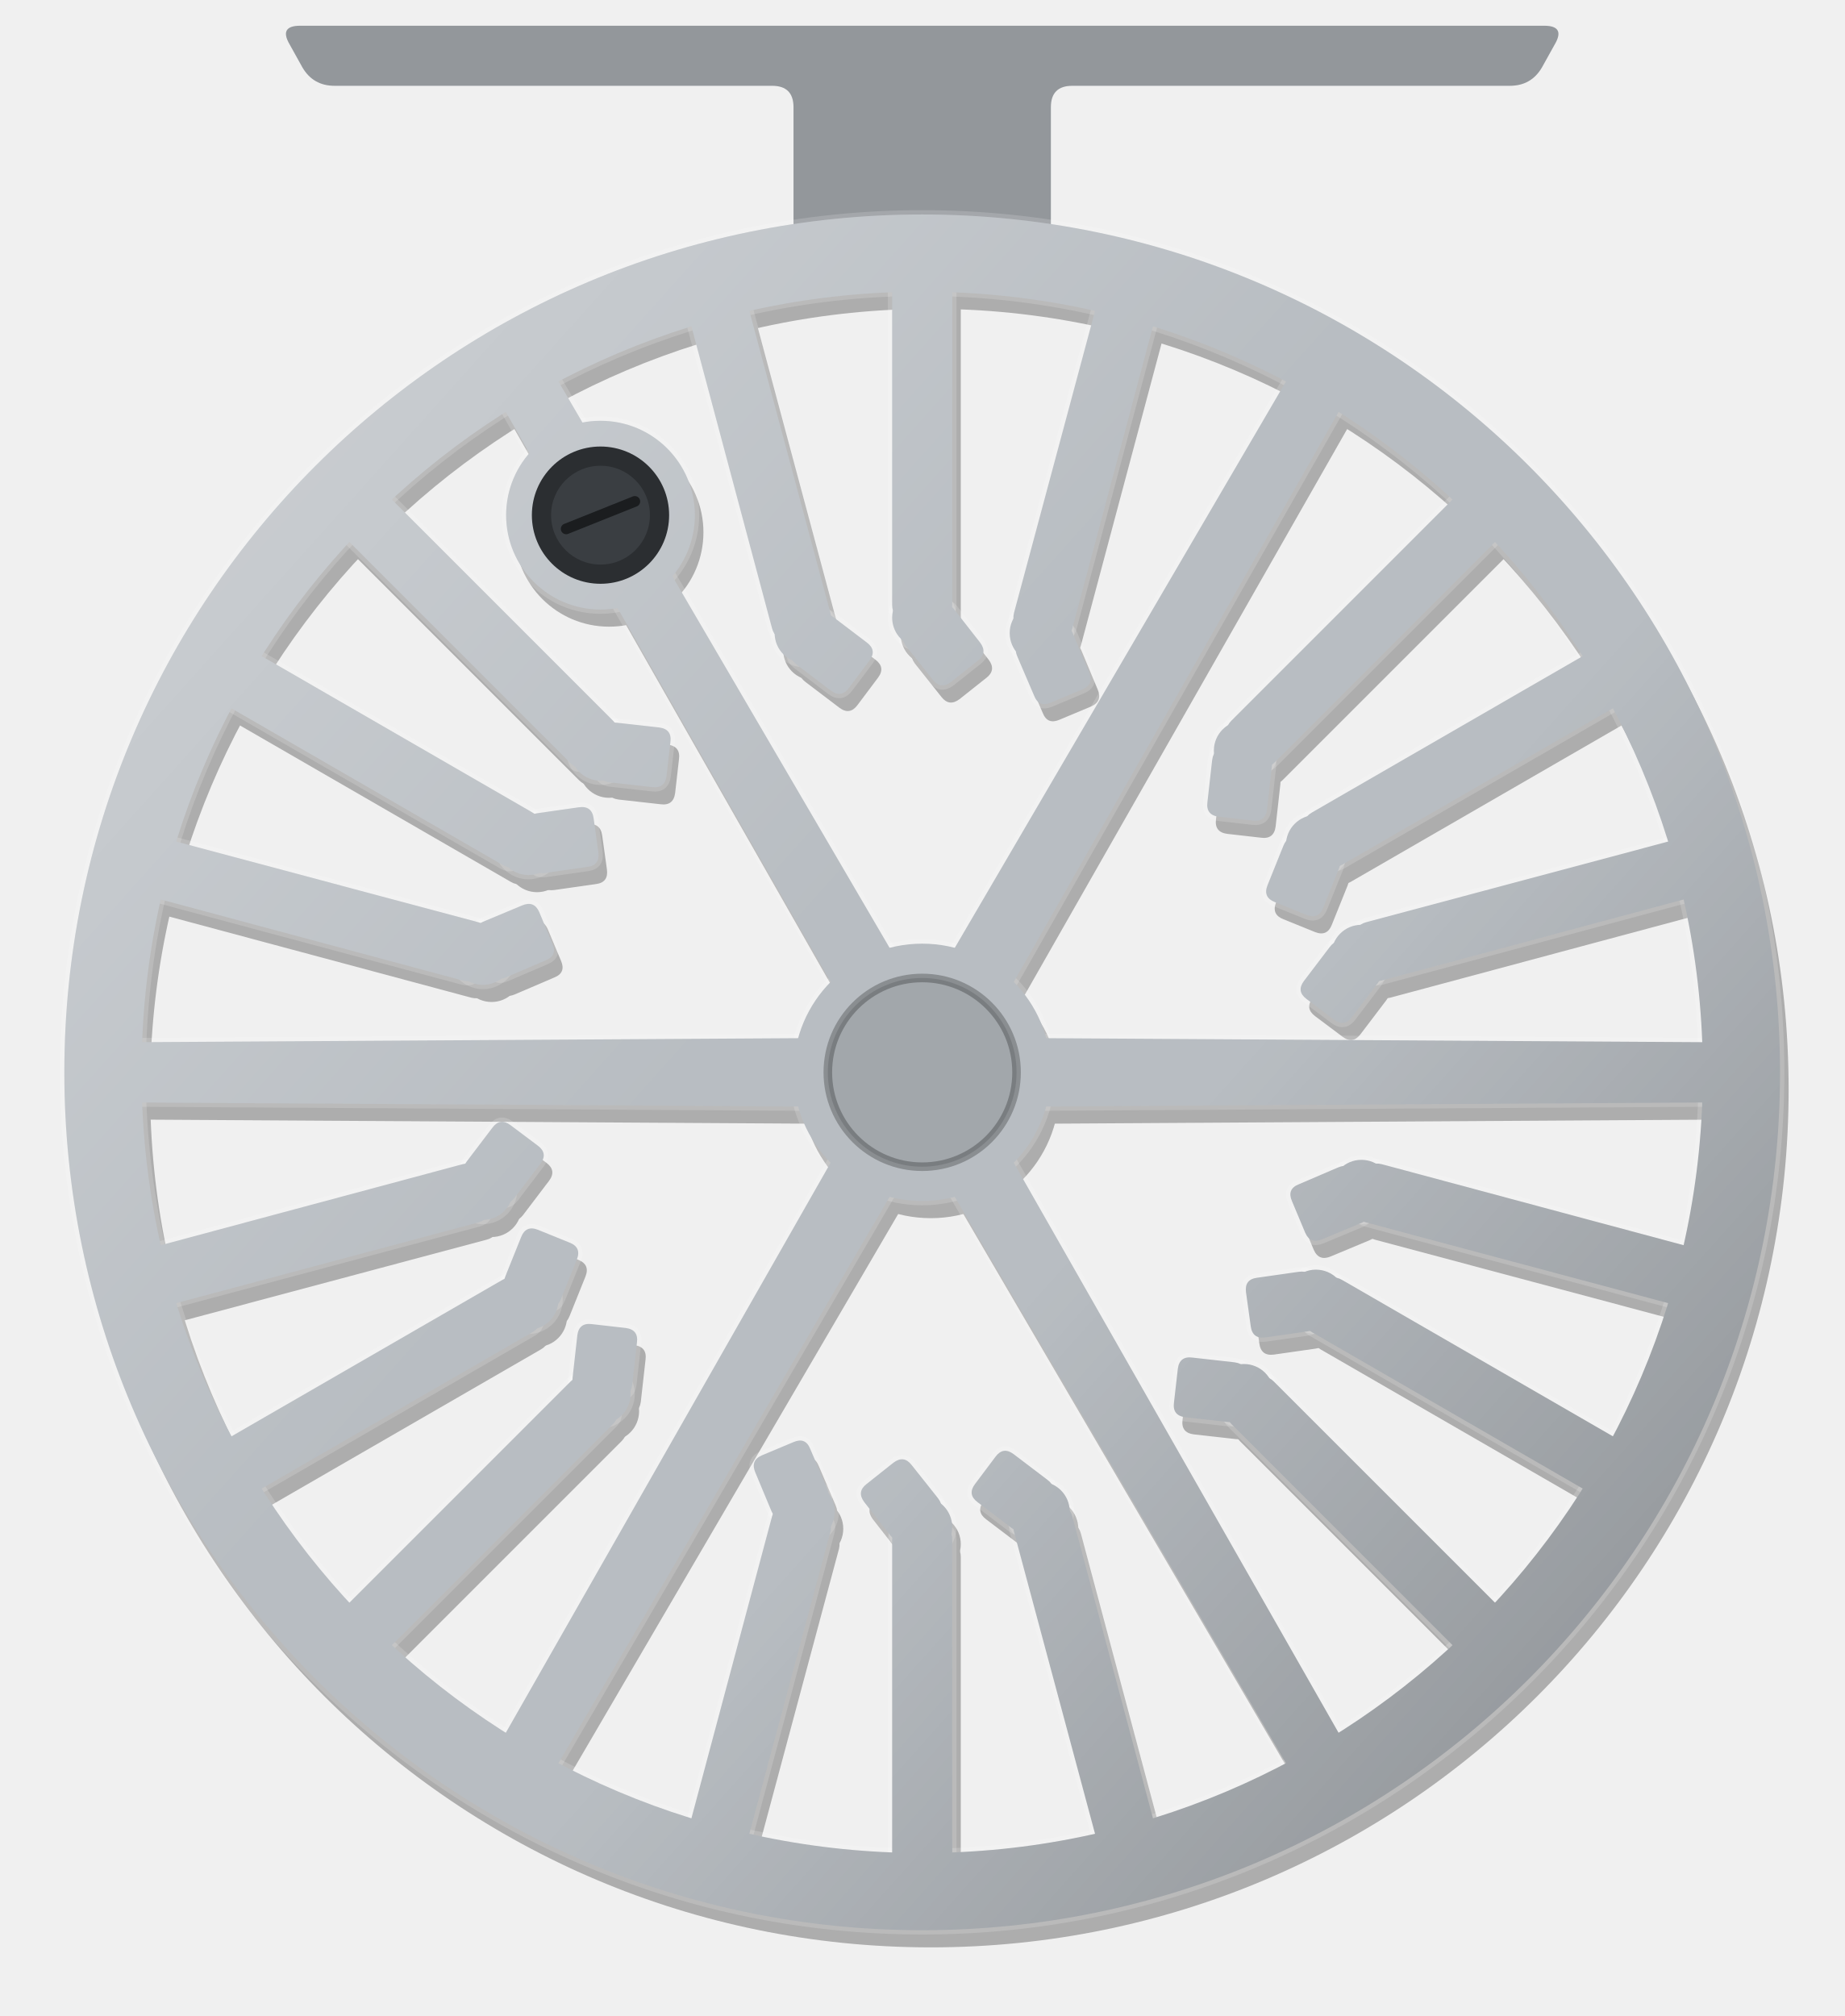
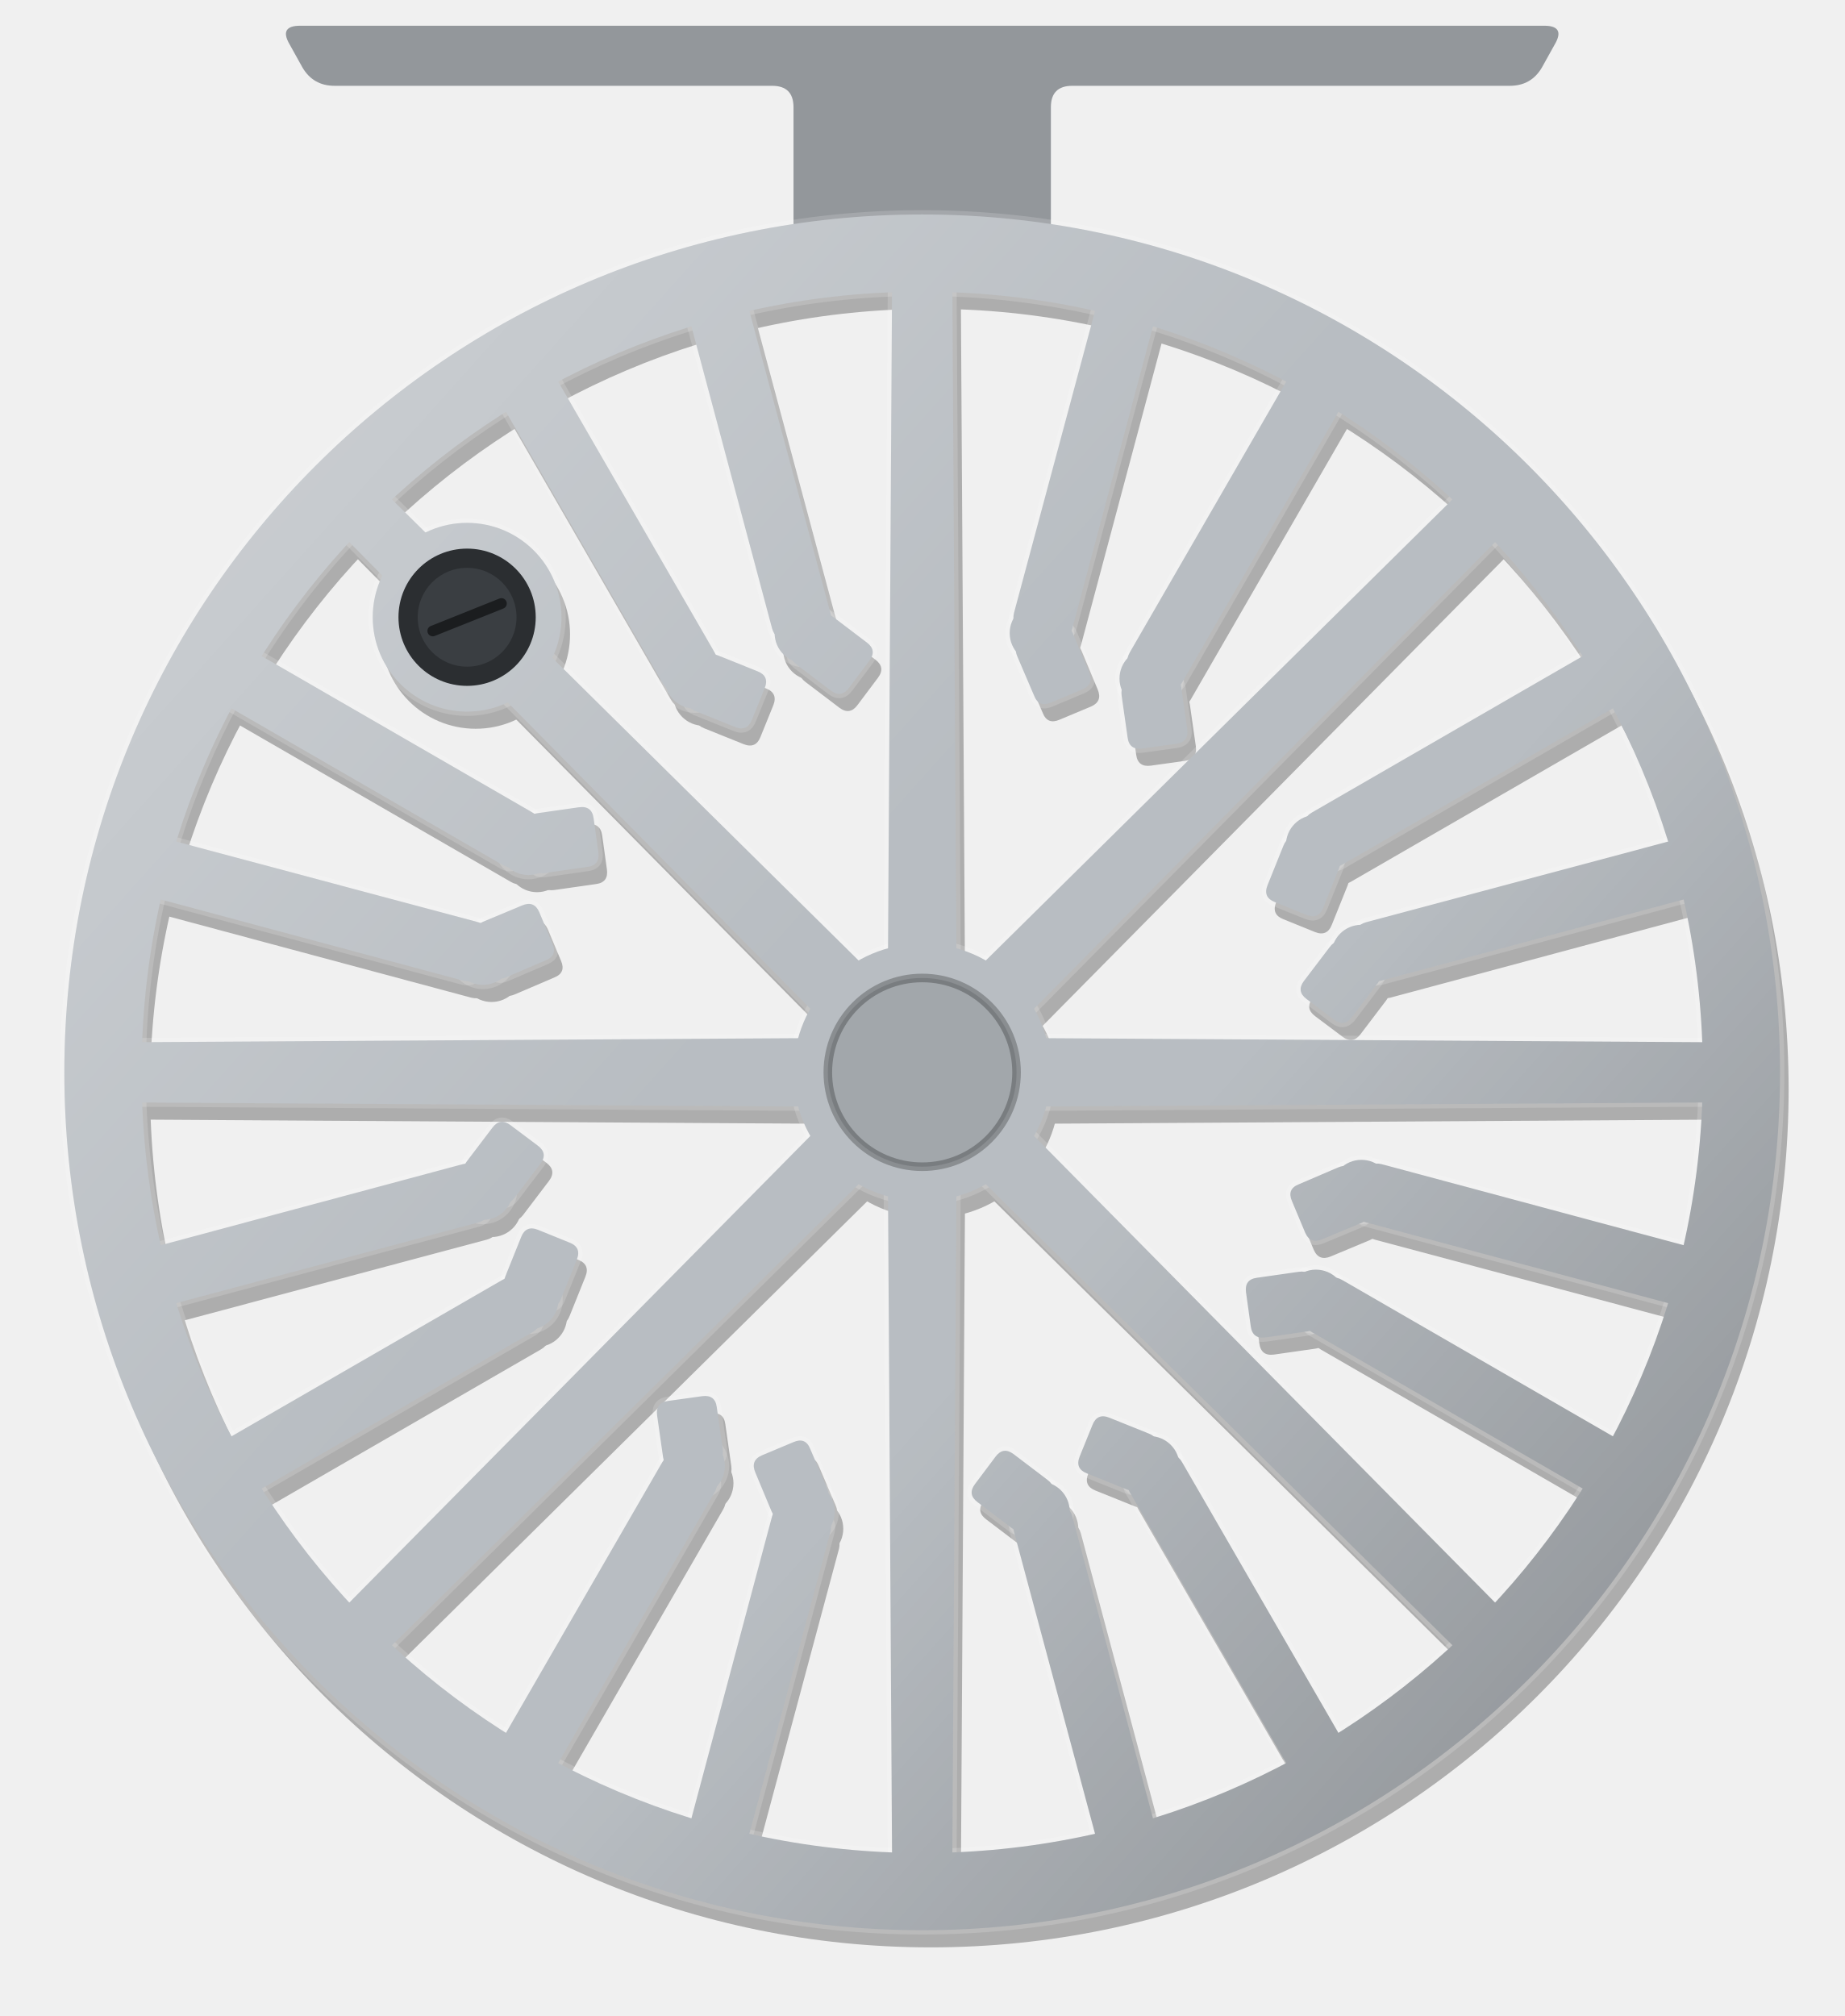
<svg xmlns="http://www.w3.org/2000/svg" viewBox="-215 -250 430 470" color="#b8bdc2">
  <defs>
    <linearGradient id="sheen" x1="0" y1="0" x2="1" y2="1">
      <stop offset="0" stop-color="#fff" stop-opacity=".4" />
      <stop offset=".45" stop-color="#fff" stop-opacity="0" />
      <stop offset=".6" stop-color="#000" stop-opacity="0" />
      <stop offset="1" stop-color="#000" stop-opacity=".3" />
    </linearGradient>
    <g id="back" fill-rule="evenodd">
      <path d="M-147.5 -239.7Q-150 -244 -145 -244L145 -244Q150 -244 147.5 -239.7L144.5 -234.3Q142 -230 137 -230L35 -230Q30 -230 30 -225L30 -191Q30 -186 25 -186L-25 -186Q-30 -186 -30 -191L-30 -225Q-30 -230 -35 -230L-137 -230Q-142 -230 -144.5 -234.3Z" />
    </g>
    <g id="body" fill-rule="evenodd">
      <path d="M-200 0a200 200 0 1 0 400 0a200 200 0 1 0 -400 0ZM-182 0a182 182 0 1 0 364 0a182 182 0 1 0 -364 0Z" />
      <path d="M182.6 44.8Q183.4 41.9 180.5 41.1L107.1 21.4Q104.2 20.7 103.4 23.6L101.4 31.3Q100.6 34.2 103.5 35L176.9 54.6Q179.8 55.4 180.6 52.5Z" />
      <path d="M100.8 23.8Q99.6 21 96.9 22.2L87.8 26.1Q85 27.2 86.2 30L89.3 37.4Q90.5 40.1 93.3 38.9L102.4 35.1Q105.1 33.9 104 31.1Z" />
      <path d="M95.4 27.4a7 7 0 1 0 14 0a7 7 0 1 0 -14 0Z" />
      <path d="M164.8 90.5Q166.3 87.9 163.7 86.4L97.9 48.4Q95.3 46.9 93.8 49.5L89.8 56.5Q88.3 59.1 90.9 60.6L156.7 98.6Q159.3 100.1 160.8 97.5Z" />
      <path d="M91.2 49Q90.8 46.1 87.8 46.5L78 47.9Q75.1 48.3 75.5 51.3L76.6 59.2Q77 62.2 80 61.8L89.8 60.4Q92.8 59.9 92.4 57Z" />
      <path d="M84.8 53a7 7 0 1 0 14 0a7 7 0 1 0 -14 0Z" />
-       <path d="M135.8 130.1Q137.9 128 135.8 125.9L82 72.1Q79.9 70 77.8 72.1L72.1 77.8Q70 79.9 72.1 82L125.9 135.8Q128 137.9 130.1 135.8Z" />
-       <path d="M75.4 71Q75.8 68 72.8 67.6L63 66.5Q60 66.1 59.6 69.1L58.7 77Q58.3 80 61.3 80.4L71.1 81.5Q74.1 81.9 74.5 78.9Z" />
-       <path d="M68 75a7 7 0 1 0 14 0a7 7 0 1 0 -14 0Z" />
+       <path d="M97.5 160.8Q100.1 159.3 98.6 156.7L60.6 90.9Q59.1 88.3 56.5 89.8L49.5 93.8Q46.9 95.3 48.4 97.9L86.4 163.7Q87.9 166.3 90.5 164.8Z" />
+       <path d="M54.5 88.1Q55.6 85.3 52.8 84.2L43.6 80.5Q40.8 79.4 39.7 82.2L36.7 89.6Q35.6 92.4 38.4 93.5L47.6 97.2Q50.4 98.3 51.5 95.5Z" />
+       <path d="M46 91.8a7 7 0 1 0 14 0a7 7 0 1 0 -14 0Z" />
      <path d="M52.5 180.6Q55.4 179.8 54.6 176.9L35 103.5Q34.2 100.6 31.3 101.4L23.6 103.4Q20.7 104.2 21.4 107.1L41.1 180.5Q41.9 183.4 44.8 182.6Z" />
      <path d="M29.8 99.2Q31.6 96.8 29.2 95L21.3 89Q18.9 87.2 17.1 89.6L12.3 96Q10.5 98.4 12.9 100.2L20.8 106.2Q23.2 108 25 105.6Z" />
      <path d="M20.4 102.4a7 7 0 1 0 14 0a7 7 0 1 0 -14 0Z" />
-       <path d="M4 188Q7 188 7 185L7 109Q7 106 4 106L-4 106Q-7 106 -7 109L-7 185Q-7 188 -4 188Z" />
-       <path d="M3.1 103.5Q5.5 101.7 3.7 99.3L-2.5 91.5Q-4.3 89.2 -6.7 91L-13 96Q-15.3 97.8 -13.5 100.2L-7.4 108Q-5.5 110.3 -3.1 108.5Z" />
-       <path d="M-7 106a7 7 0 1 0 14 0a7 7 0 1 0 -14 0Z" />
      <path d="M-44.8 182.6Q-41.9 183.4 -41.1 180.5L-21.4 107.1Q-20.7 104.2 -23.6 103.4L-31.3 101.4Q-34.2 100.6 -35 103.5L-54.6 176.9Q-55.4 179.8 -52.5 180.6Z" />
      <path d="M-23.8 100.8Q-21 99.6 -22.2 96.9L-26.1 87.8Q-27.2 85 -30 86.2L-37.4 89.3Q-40.1 90.5 -38.9 93.3L-35.1 102.4Q-33.9 105.1 -31.1 104Z" />
      <path d="M-34.4 102.4a7 7 0 1 0 14 0a7 7 0 1 0 -14 0Z" />
-       <path d="M-130.1 135.8Q-128 137.9 -125.9 135.8L-72.1 82Q-70 79.9 -72.1 77.8L-77.8 72.1Q-79.9 70 -82 72.1L-135.8 125.9Q-137.9 128 -135.8 130.1Z" />
-       <path d="M-71 75.4Q-68 75.8 -67.6 72.8L-66.5 63Q-66.1 60 -69.1 59.6L-77 58.7Q-80 58.3 -80.4 61.3L-81.5 71.1Q-81.9 74.1 -78.9 74.5Z" />
-       <path d="M-82 75a7 7 0 1 0 14 0a7 7 0 1 0 -14 0Z" />
+       <path d="M-90.5 164.8Q-87.9 166.3 -86.4 163.7L-48.4 97.9Q-46.9 95.3 -49.5 93.8L-56.5 89.8Q-59.1 88.3 -60.6 90.9L-98.6 156.7Q-100.1 159.3 -97.5 160.8Z" />
+       <path d="M-49 91.2Q-46.1 90.8 -46.5 87.8L-47.9 78Q-48.3 75.1 -51.3 75.5L-59.2 76.6Q-62.2 77 -61.8 80L-60.4 89.8Q-59.9 92.8 -57 92.4Z" />
+       <path d="M-60 91.8a7 7 0 1 0 14 0a7 7 0 1 0 -14 0Z" />
      <path d="M-160.8 97.5Q-159.3 100.1 -156.7 98.6L-90.9 60.6Q-88.3 59.1 -89.8 56.5L-93.8 49.5Q-95.3 46.9 -97.9 48.4L-163.7 86.4Q-166.3 87.9 -164.8 90.5Z" />
      <path d="M-88.1 54.5Q-85.3 55.6 -84.2 52.8L-80.5 43.6Q-79.4 40.8 -82.2 39.7L-89.6 36.7Q-92.4 35.6 -93.5 38.4L-97.2 47.6Q-98.3 50.4 -95.5 51.5Z" />
      <path d="M-98.8 53a7 7 0 1 0 14 0a7 7 0 1 0 -14 0Z" />
      <path d="M-180.6 52.5Q-179.8 55.4 -176.9 54.6L-103.5 35Q-100.6 34.2 -101.4 31.3L-103.4 23.6Q-104.2 20.7 -107.1 21.4L-180.5 41.1Q-183.4 41.9 -182.6 44.8Z" />
      <path d="M-99.2 29.8Q-96.8 31.6 -95 29.2L-89 21.3Q-87.2 18.9 -89.6 17.1L-96 12.3Q-98.4 10.5 -100.2 12.9L-106.2 20.8Q-108 23.2 -105.6 25Z" />
      <path d="M-109.4 27.4a7 7 0 1 0 14 0a7 7 0 1 0 -14 0Z" />
      <path d="M-182.6 -44.8Q-183.4 -41.9 -180.5 -41.1L-107.1 -21.4Q-104.2 -20.7 -103.4 -23.6L-101.4 -31.3Q-100.6 -34.2 -103.5 -35L-176.9 -54.6Q-179.8 -55.4 -180.6 -52.5Z" />
      <path d="M-100.8 -23.8Q-99.6 -21 -96.9 -22.2L-87.8 -26.1Q-85 -27.2 -86.2 -30L-89.3 -37.4Q-90.5 -40.1 -93.3 -38.9L-102.4 -35.1Q-105.1 -33.9 -104 -31.1Z" />
      <path d="M-109.4 -27.4a7 7 0 1 0 14 0a7 7 0 1 0 -14 0Z" />
      <path d="M-164.8 -90.5Q-166.3 -87.9 -163.7 -86.4L-97.9 -48.4Q-95.3 -46.9 -93.8 -49.5L-89.8 -56.5Q-88.3 -59.1 -90.9 -60.6L-156.7 -98.6Q-159.3 -100.1 -160.8 -97.5Z" />
      <path d="M-91.2 -49Q-90.8 -46.1 -87.8 -46.5L-78 -47.9Q-75.1 -48.3 -75.5 -51.3L-76.6 -59.2Q-77 -62.2 -80 -61.8L-89.8 -60.4Q-92.8 -59.9 -92.4 -57Z" />
      <path d="M-98.8 -53a7 7 0 1 0 14 0a7 7 0 1 0 -14 0Z" />
-       <path d="M-135.8 -130.1Q-137.9 -128 -135.8 -125.9L-82 -72.1Q-79.9 -70 -77.8 -72.1L-72.1 -77.8Q-70 -79.9 -72.1 -82L-125.9 -135.8Q-128 -137.9 -130.1 -135.8Z" />
-       <path d="M-75.4 -71Q-75.8 -68 -72.8 -67.6L-63 -66.5Q-60 -66.1 -59.6 -69.1L-58.7 -77Q-58.3 -80 -61.3 -80.4L-71.1 -81.5Q-74.1 -81.9 -74.5 -78.9Z" />
-       <path d="M-82 -75a7 7 0 1 0 14 0a7 7 0 1 0 -14 0Z" />
+       <path d="M-97.5 -160.8Q-100.1 -159.3 -98.6 -156.7L-60.6 -90.9Q-59.1 -88.3 -56.5 -89.8L-49.5 -93.8Q-46.9 -95.3 -48.4 -97.9L-86.4 -163.7Q-87.9 -166.3 -90.5 -164.8Z" />
+       <path d="M-54.5 -88.1Q-55.6 -85.3 -52.8 -84.2L-43.6 -80.5Q-40.8 -79.4 -39.7 -82.2L-36.7 -89.6Q-35.6 -92.4 -38.4 -93.5L-47.6 -97.2Q-50.4 -98.3 -51.5 -95.5Z" />
+       <path d="M-60 -91.8a7 7 0 1 0 14 0a7 7 0 1 0 -14 0Z" />
      <path d="M-52.5 -180.6Q-55.4 -179.8 -54.6 -176.9L-35 -103.5Q-34.2 -100.6 -31.3 -101.4L-23.6 -103.4Q-20.7 -104.2 -21.4 -107.1L-41.1 -180.5Q-41.9 -183.4 -44.8 -182.6Z" />
      <path d="M-29.8 -99.2Q-31.6 -96.8 -29.2 -95L-21.3 -89Q-18.9 -87.2 -17.1 -89.6L-12.3 -96Q-10.5 -98.4 -12.9 -100.2L-20.8 -106.2Q-23.2 -108 -25 -105.6Z" />
      <path d="M-34.4 -102.4a7 7 0 1 0 14 0a7 7 0 1 0 -14 0Z" />
-       <path d="M-4 -188Q-7 -188 -7 -185L-7 -109Q-7 -106 -4 -106L4 -106Q7 -106 7 -109L7 -185Q7 -188 4 -188Z" />
-       <path d="M-3.1 -103.5Q-5.5 -101.7 -3.7 -99.3L2.5 -91.5Q4.3 -89.2 6.7 -91L13 -96Q15.3 -97.8 13.5 -100.2L7.4 -108Q5.5 -110.3 3.1 -108.5Z" />
-       <path d="M-7 -106a7 7 0 1 0 14 0a7 7 0 1 0 -14 0Z" />
      <path d="M44.8 -182.6Q41.9 -183.4 41.1 -180.5L21.4 -107.1Q20.7 -104.2 23.6 -103.4L31.3 -101.4Q34.2 -100.6 35 -103.5L54.6 -176.9Q55.4 -179.8 52.5 -180.6Z" />
      <path d="M23.8 -100.8Q21 -99.6 22.2 -96.9L26.1 -87.8Q27.2 -85 30 -86.2L37.4 -89.3Q40.1 -90.5 38.9 -93.3L35.1 -102.4Q33.9 -105.1 31.1 -104Z" />
      <path d="M20.4 -102.4a7 7 0 1 0 14 0a7 7 0 1 0 -14 0Z" />
-       <path d="M130.1 -135.8Q128 -137.9 125.9 -135.8L72.1 -82Q70 -79.9 72.1 -77.8L77.8 -72.1Q79.9 -70 82 -72.1L135.8 -125.9Q137.9 -128 135.8 -130.1Z" />
-       <path d="M71 -75.4Q68 -75.8 67.6 -72.8L66.5 -63Q66.1 -60 69.1 -59.6L77 -58.7Q80 -58.3 80.4 -61.3L81.5 -71.1Q81.9 -74.1 78.9 -74.5Z" />
-       <path d="M68 -75a7 7 0 1 0 14 0a7 7 0 1 0 -14 0Z" />
+       <path d="M90.5 -164.8Q87.9 -166.3 86.4 -163.7L48.4 -97.9Q46.9 -95.3 49.5 -93.8L56.5 -89.8Q59.1 -88.3 60.6 -90.9L98.6 -156.7Q100.1 -159.3 97.5 -160.8Z" />
+       <path d="M49 -91.2Q46.1 -90.8 46.5 -87.8L47.9 -78Q48.3 -75.1 51.3 -75.5L59.2 -76.6Q62.2 -77 61.8 -80L60.4 -89.8Q59.9 -92.8 57 -92.4Z" />
+       <path d="M46 -91.8a7 7 0 1 0 14 0a7 7 0 1 0 -14 0Z" />
      <path d="M160.8 -97.5Q159.3 -100.1 156.7 -98.6L90.9 -60.6Q88.3 -59.1 89.8 -56.5L93.8 -49.5Q95.3 -46.9 97.9 -48.4L163.7 -86.4Q166.3 -87.9 164.8 -90.5Z" />
      <path d="M88.1 -54.5Q85.3 -55.6 84.2 -52.8L80.5 -43.6Q79.4 -40.8 82.2 -39.7L89.6 -36.7Q92.4 -35.6 93.5 -38.4L97.2 -47.6Q98.3 -50.4 95.5 -51.5Z" />
      <path d="M84.8 -53a7 7 0 1 0 14 0a7 7 0 1 0 -14 0Z" />
      <path d="M180.6 -52.5Q179.8 -55.4 176.9 -54.6L103.5 -35Q100.6 -34.2 101.4 -31.3L103.4 -23.6Q104.2 -20.7 107.1 -21.4L180.5 -41.1Q183.4 -41.9 182.6 -44.8Z" />
      <path d="M99.2 -29.8Q96.8 -31.6 95 -29.2L89 -21.3Q87.2 -18.9 89.6 -17.1L96 -12.3Q98.4 -10.5 100.2 -12.9L106.2 -20.8Q108 -23.2 105.6 -25Z" />
      <path d="M95.4 -27.4a7 7 0 1 0 14 0a7 7 0 1 0 -14 0Z" />
      <path d="M20 5Q20 8 23 8L187 7Q190 7 190 4L190 -4Q190 -7 187 -7L23 -8Q20 -8 20 -5Z" />
-       <path d="M5.7 19.8Q3.1 21.3 4.6 23.9L87.4 165.5Q88.9 168 91.5 166.5L98.5 162.5Q101.1 161 99.6 158.4L18.4 15.9Q16.9 13.3 14.3 14.8Z" />
-       <path d="M-14.3 14.8Q-16.9 13.3 -18.4 15.9L-99.6 158.4Q-101.1 161 -98.5 162.5L-91.5 166.5Q-88.9 168 -87.4 165.5L-4.6 23.9Q-3.1 21.3 -5.7 19.8Z" />
+       <path d="M10.6 17.7Q8.5 19.8 10.6 21.9L127.3 137.2Q129.4 139.3 131.5 137.2L137.2 131.5Q139.3 129.4 137.2 127.3L21.9 10.6Q19.8 8.5 17.7 10.6Z" />
+       <path d="M-5 20Q-8 20 -8 23L-7 187Q-7 190 -4 190L4 190Q7 190 7 187L8 23Q8 20 5 20Z" />
+       <path d="M-17.7 10.6Q-19.8 8.5 -21.9 10.6L-137.2 127.3Q-139.3 129.4 -137.2 131.5L-131.5 137.2Q-129.4 139.3 -127.3 137.2L-10.6 21.9Q-8.5 19.8 -10.6 17.7Z" />
      <path d="M-20 -5Q-20 -8 -23 -8L-187 -7Q-190 -7 -190 -4L-190 4Q-190 7 -187 7L-23 8Q-20 8 -20 5Z" />
-       <path d="M-5.7 -19.8Q-3.1 -21.3 -4.6 -23.9L-87.4 -165.5Q-88.9 -168 -91.5 -166.5L-98.5 -162.5Q-101.1 -161 -99.6 -158.4L-18.4 -15.9Q-16.9 -13.3 -14.3 -14.8Z" />
-       <path d="M14.3 -14.8Q16.9 -13.3 18.4 -15.9L99.6 -158.4Q101.1 -161 98.5 -162.5L91.5 -166.5Q88.9 -168 87.4 -165.5L4.6 -23.9Q3.1 -21.3 5.7 -19.8Z" />
+       <path d="M-10.6 -17.7Q-8.5 -19.8 -10.6 -21.9L-127.3 -137.2Q-129.4 -139.3 -131.5 -137.2L-137.2 -131.5Q-139.3 -129.4 -137.2 -127.3L-21.9 -10.6Q-19.8 -8.5 -17.7 -10.6Z" />
+       <path d="M5 -20Q8 -20 8 -23L7 -187Q7 -190 4 -190L-4 -190Q-7 -190 -7 -187L-8 -23Q-8 -20 -5 -20Z" />
+       <path d="M17.7 -10.6Q19.8 -8.5 21.9 -10.6L137.2 -127.3Q139.3 -129.4 137.2 -131.5L131.5 -137.2Q129.4 -139.3 127.3 -137.2L10.6 -21.9Q8.5 -19.8 10.6 -17.7Z" />
      <path d="M-30 0a30 30 0 1 0 60 0a30 30 0 1 0 -60 0Z" />
-       <path d="M-97 -129.9a22 22 0 1 0 44 0a22 22 0 1 0 -44 0Z" />
+       <path d="M-128.1 -106.1a22 22 0 1 0 44 0a22 22 0 1 0 -44 0Z" />
    </g>
    <mask id="body-mask">
      <use href="#body" fill="#fff" />
    </mask>
  </defs>
  <use href="#back" fill="currentColor" />
  <use href="#back" fill="#000" opacity=".2" />
  <use href="#body" fill="#000" opacity=".28" transform="translate(2 4)" />
  <use href="#body" fill="none" stroke="#fff" stroke-opacity=".16" stroke-width="2" />
  <use href="#body" fill="currentColor" />
  <rect x="-215" y="-250" width="430" height="470" fill="url(#sheen)" mask="url(#body-mask)" />
  <circle r="22" fill="#000" fill-opacity=".12" />
  <circle r="22" fill="none" stroke="#000" stroke-opacity=".25" stroke-width="2" />
-   <circle cx="-75" cy="-129.9" r="16" fill="#2b2e31" />
-   <circle cx="-75" cy="-129.9" r="11.52" fill="#3a3e42" />
-   <path d="M-83 -126.7L-67 -133.1" stroke="#1b1d1f" stroke-width="2.5" stroke-linecap="round" />
+   <circle cx="-106.1" cy="-106.1" r="16" fill="#2b2e31" />
+   <circle cx="-106.1" cy="-106.1" r="11.52" fill="#3a3e42" />
+   <path d="M-114.1 -102.9L-98.1 -109.3" stroke="#1b1d1f" stroke-width="2.5" stroke-linecap="round" />
</svg>
